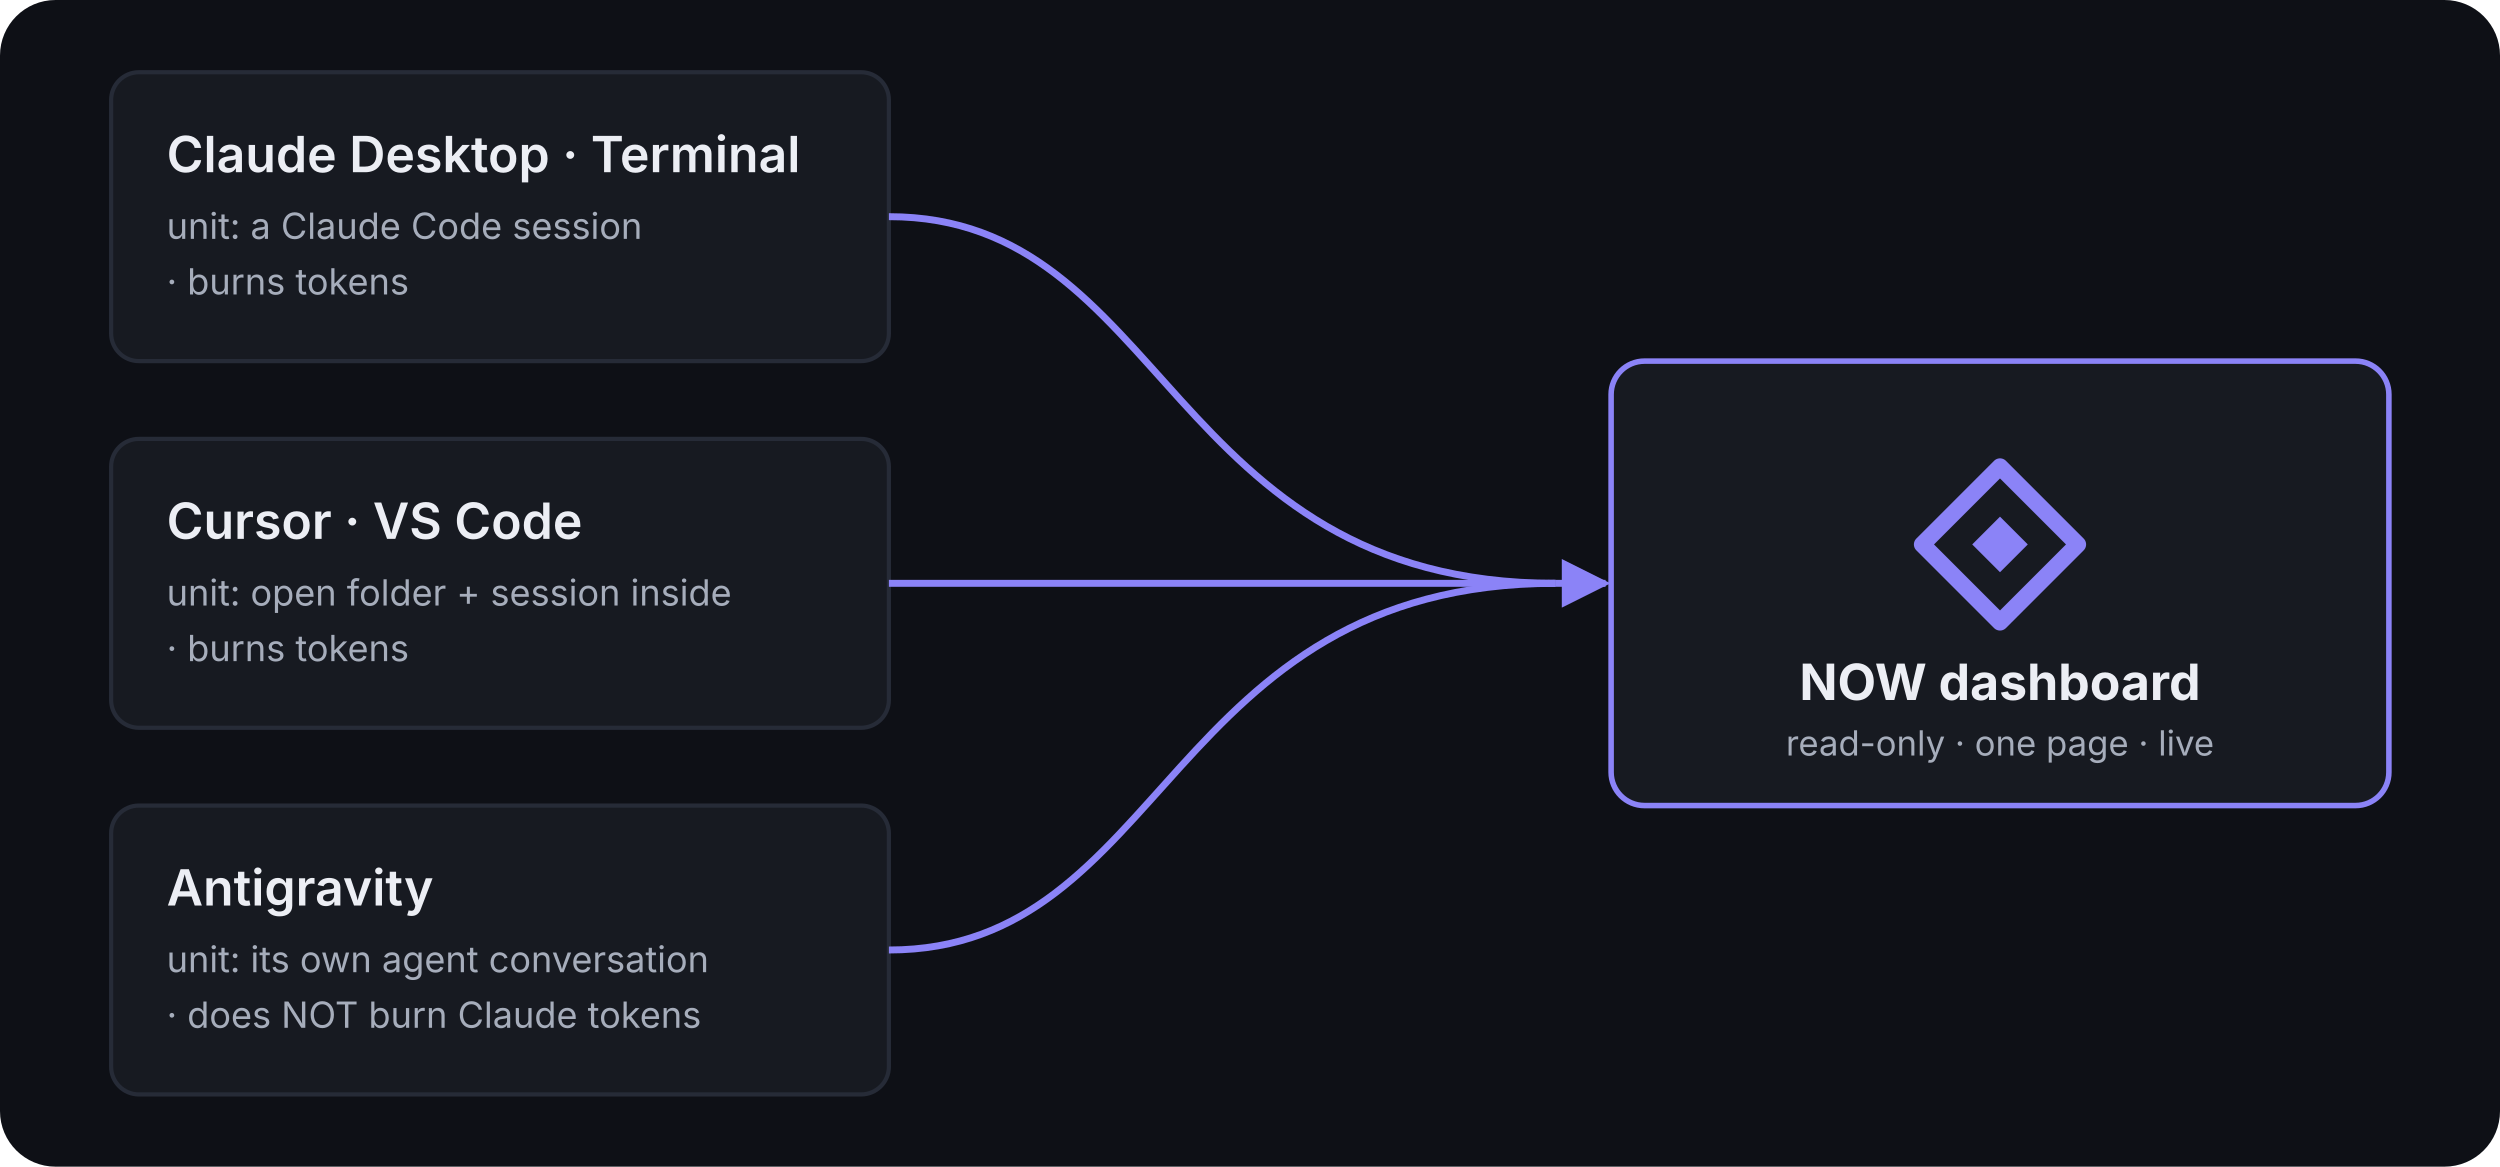
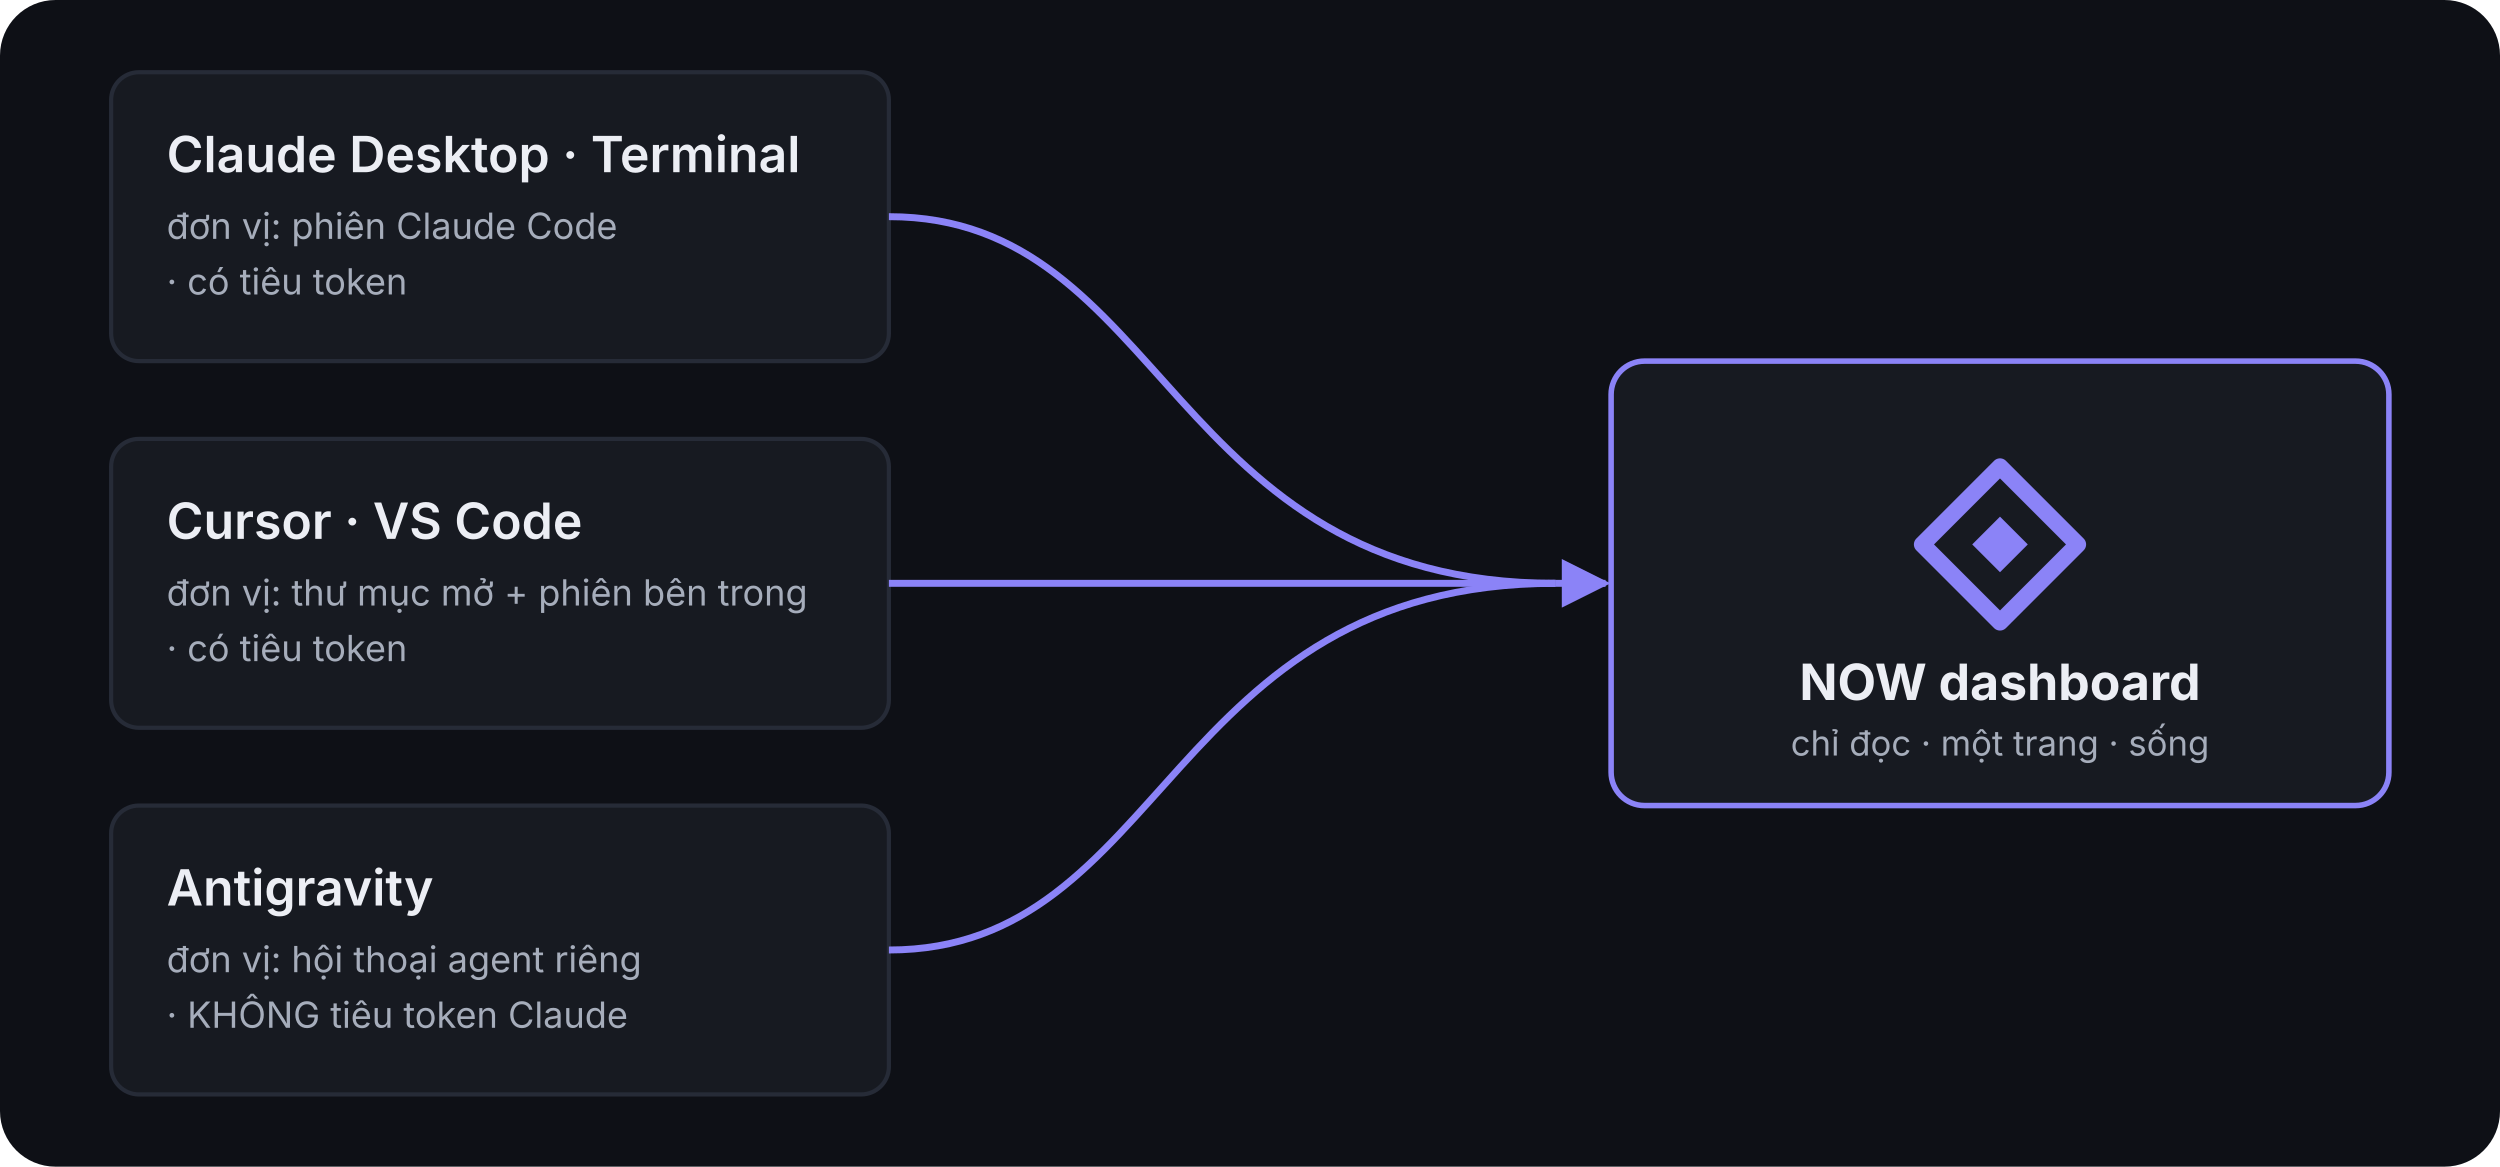
- <svg xmlns="http://www.w3.org/2000/svg" viewBox="0 0 900 420" width="900" height="420" role="img" aria-label="Three work surfaces feeding one dashboard">
+ <svg xmlns="http://www.w3.org/2000/svg" viewBox="0 0 900 420" width="900" height="420" role="img" aria-label="Ba bề mặt làm việc gộp vào một dashboard">
  <defs>
    <marker id="arrow" viewBox="0 0 10 10" refX="9" refY="5" markerWidth="7" markerHeight="7" orient="auto-start-reverse">
      <path d="M0,0 L10,5 L0,10 z" fill="#8b83f7" />
    </marker>
  </defs>
  <rect width="900" height="420" rx="20" fill="#0e1016" />
  <g font-family="ui-sans-serif, -apple-system, Segoe UI, sans-serif">
    <g>
      <rect x="40" y="26" width="280" height="104" rx="10" fill="#171a21" stroke="#262b37" stroke-width="1.5" />
      <text x="60" y="62" font-size="18" font-weight="600" fill="#eceef4">Claude Desktop · Terminal</text>
-       <text x="60" y="86" font-size="13" fill="#a6adbb">unit: a Claude Code session</text>
-       <text x="60" y="106" font-size="13" fill="#a6adbb">· burns tokens</text>
+       <text x="60" y="86" font-size="13" fill="#a6adbb">đơn vị: phiên Claude Code</text>
+       <text x="60" y="106" font-size="13" fill="#a6adbb">· có tiêu token</text>
    </g>
    <g>
      <rect x="40" y="158" width="280" height="104" rx="10" fill="#171a21" stroke="#262b37" stroke-width="1.5" />
      <text x="60" y="194" font-size="18" font-weight="600" fill="#eceef4">Cursor · VS Code</text>
-       <text x="60" y="218" font-size="13" fill="#a6adbb">unit: open folder + session inside</text>
-       <text x="60" y="238" font-size="13" fill="#a6adbb">· burns tokens</text>
+       <text x="60" y="218" font-size="13" fill="#a6adbb">đơn vị: thư mục mở + phiên bên trong</text>
+       <text x="60" y="238" font-size="13" fill="#a6adbb">· có tiêu token</text>
    </g>
    <g>
      <rect x="40" y="290" width="280" height="104" rx="10" fill="#171a21" stroke="#262b37" stroke-width="1.5" />
      <text x="60" y="326" font-size="18" font-weight="600" fill="#eceef4">Antigravity</text>
-       <text x="60" y="350" font-size="13" fill="#a6adbb">unit: its own agent conversation</text>
-       <text x="60" y="370" font-size="13" fill="#a6adbb">· does NOT burn Claude tokens</text>
+       <text x="60" y="350" font-size="13" fill="#a6adbb">đơn vị: hội thoại agent riêng</text>
+       <text x="60" y="370" font-size="13" fill="#a6adbb">· KHÔNG tiêu token Claude</text>
    </g>
    <path d="M320,78 C420,78 420,210 560,210" fill="none" stroke="#8b83f7" stroke-width="2.5" />
    <path d="M320,210 L560,210" fill="none" stroke="#8b83f7" stroke-width="2.5" />
    <path d="M320,342 C420,342 420,210 560,210" fill="none" stroke="#8b83f7" stroke-width="2.5" />
    <path d="M560,210 L578,210" fill="none" stroke="#8b83f7" stroke-width="2.5" marker-end="url(#arrow)" />
    <rect x="580" y="130" width="280" height="160" rx="12" fill="#171a21" stroke="#8b83f7" stroke-width="2" />
    <polygon points="720,168 748,196 720,224 692,196" fill="none" stroke="#8b83f7" stroke-width="6" stroke-linejoin="round" />
    <polygon points="720,186 730,196 720,206 710,196" fill="#8b83f7" />
    <text x="720" y="252" font-size="18" font-weight="700" fill="#eceef4" text-anchor="middle">NOW dashboard</text>
-     <text x="720" y="272" font-size="12.5" fill="#a6adbb" text-anchor="middle">read-only · one page · live</text>
+     <text x="720" y="272" font-size="12.5" fill="#a6adbb" text-anchor="middle">chỉ đọc · một trang · sống</text>
  </g>
</svg>
